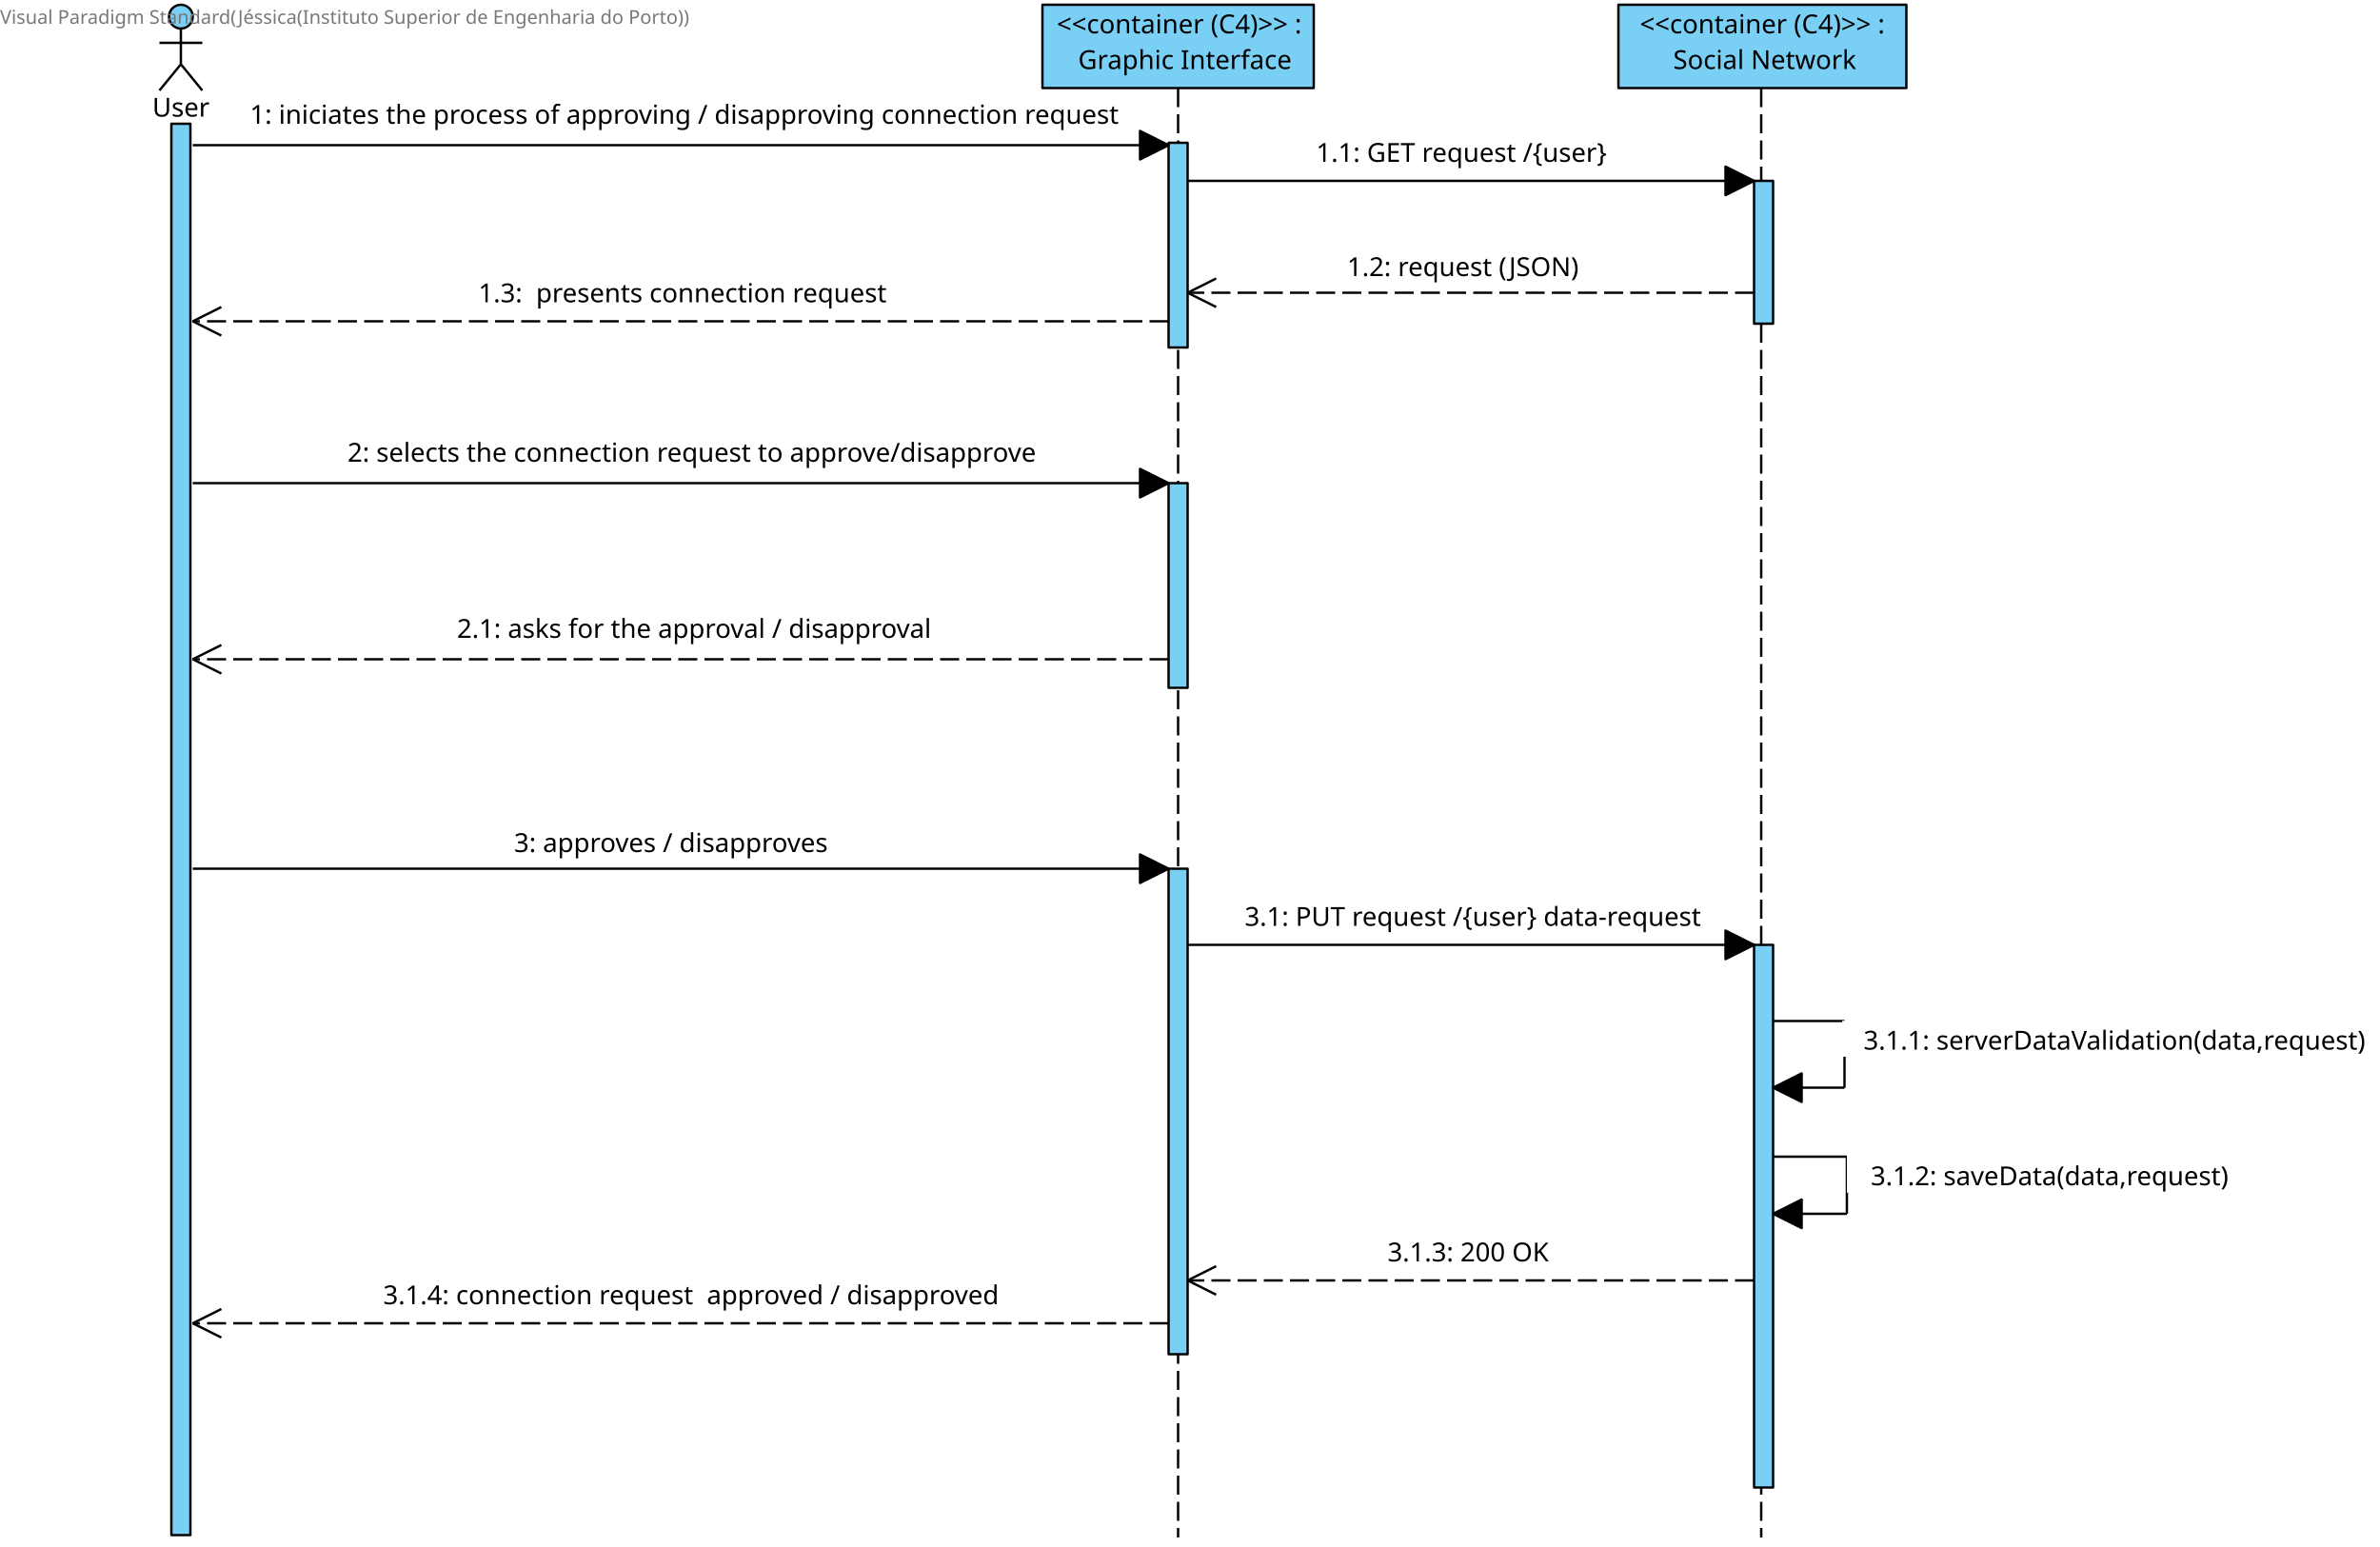
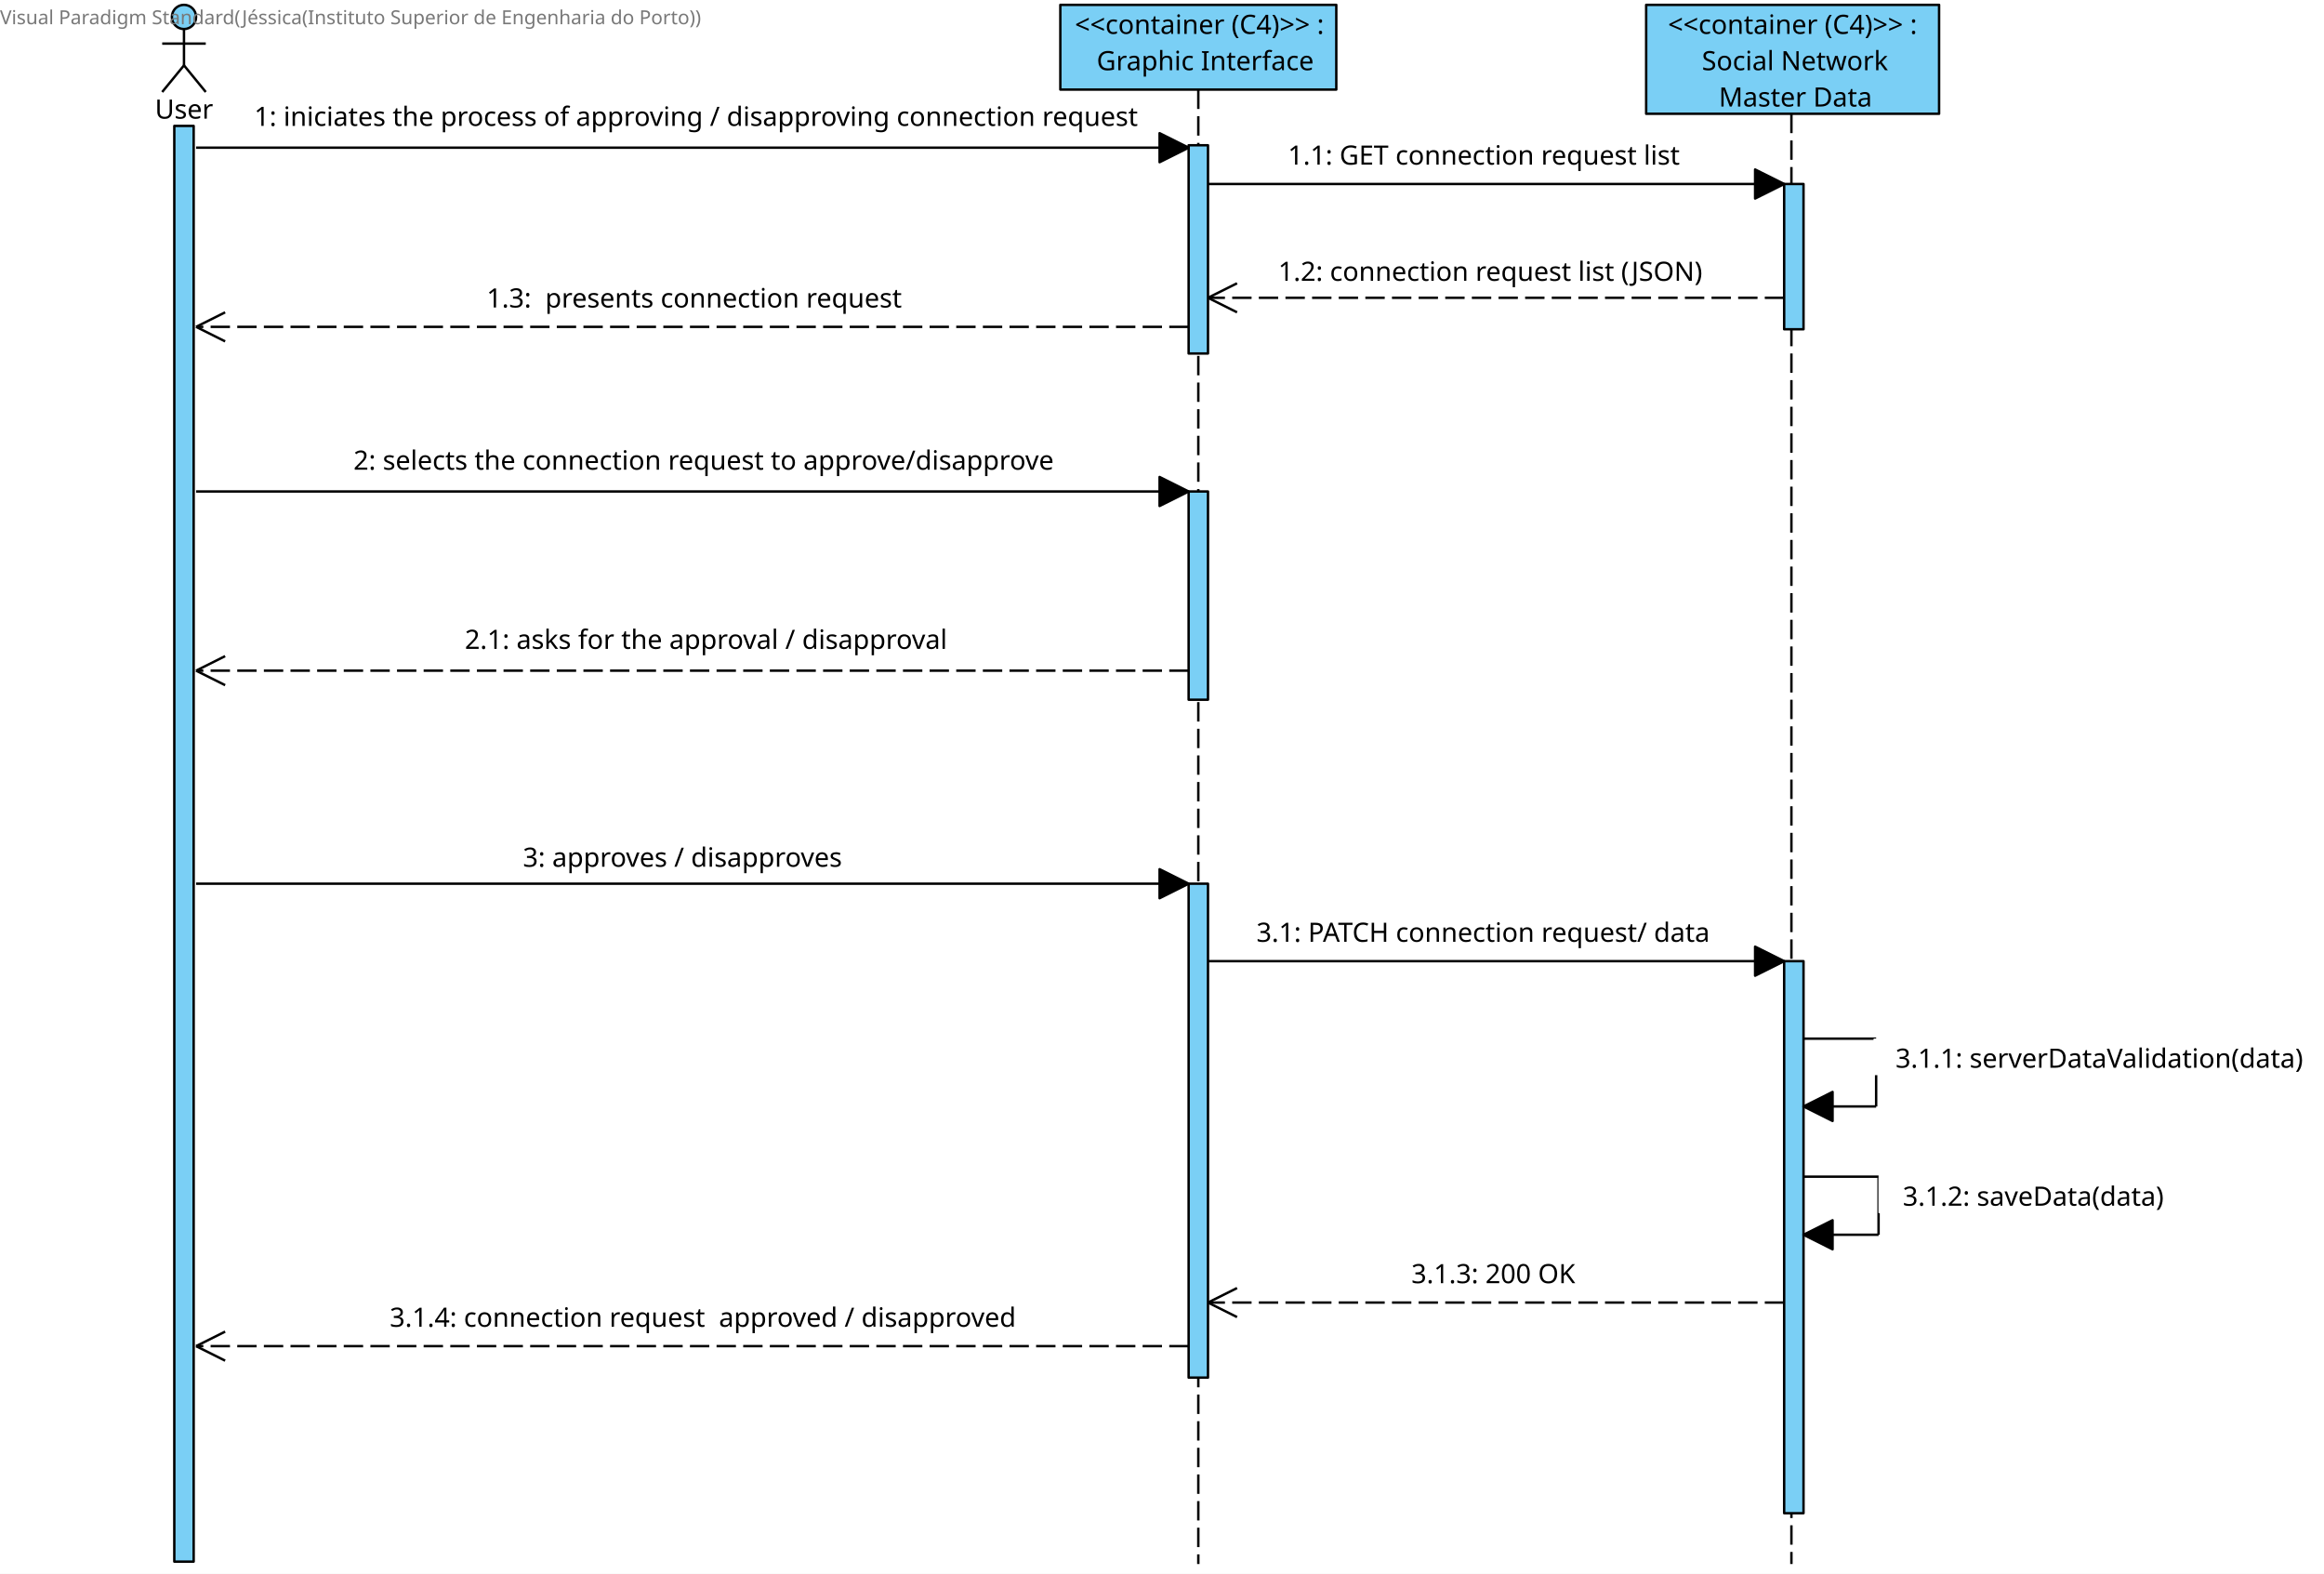
- <svg xmlns="http://www.w3.org/2000/svg" fill-opacity="0" color-rendering="auto" color-interpolation="auto" text-rendering="auto" stroke="rgb(0,0,0)" stroke-linecap="square" width="1000" stroke-miterlimit="10" shape-rendering="auto" stroke-opacity="0" fill="rgb(0,0,0)" stroke-dasharray="none" font-weight="normal" stroke-width="1" height="650" font-family="'Dialog'" font-style="normal" stroke-linejoin="miter" font-size="12px" stroke-dashoffset="0" image-rendering="auto">
+ <svg xmlns="http://www.w3.org/2000/svg" fill-opacity="0" color-rendering="auto" color-interpolation="auto" text-rendering="auto" stroke="rgb(0,0,0)" stroke-linecap="square" width="960" stroke-miterlimit="10" shape-rendering="auto" stroke-opacity="0" fill="rgb(0,0,0)" stroke-dasharray="none" font-weight="normal" stroke-width="1" height="650" font-family="'Dialog'" font-style="normal" stroke-linejoin="miter" font-size="12px" stroke-dashoffset="0" image-rendering="auto">
  <defs id="genericDefs" />
  <g>
    <defs id="defs1">
      <clipPath clipPathUnits="userSpaceOnUse" id="clipPath1">
        <path d="M-7 -7 L126 -7 L126 655 L-7 655 L-7 -7 Z" />
      </clipPath>
      <clipPath clipPathUnits="userSpaceOnUse" id="clipPath2">
        <path d="M-7 -7 L164 -7 L164 655 L-7 655 L-7 -7 Z" />
      </clipPath>
      <clipPath clipPathUnits="userSpaceOnUse" id="clipPath3">
        <path d="M-7 -7 L19 -7 L19 97 L-7 97 L-7 -7 Z" />
      </clipPath>
      <clipPath clipPathUnits="userSpaceOnUse" id="clipPath4">
        <path d="M-7 -7 L19 -7 L19 215 L-7 215 L-7 -7 Z" />
      </clipPath>
      <clipPath clipPathUnits="userSpaceOnUse" id="clipPath5">
        <path d="M-7 -7 L133 -7 L133 655 L-7 655 L-7 -7 Z" />
      </clipPath>
      <clipPath clipPathUnits="userSpaceOnUse" id="clipPath6">
        <path d="M-7 -7 L19 -7 L19 71 L-7 71 L-7 -7 Z" />
      </clipPath>
      <clipPath clipPathUnits="userSpaceOnUse" id="clipPath7">
        <path d="M-7 -7 L19 -7 L19 239 L-7 239 L-7 -7 Z" />
      </clipPath>
      <clipPath clipPathUnits="userSpaceOnUse" id="clipPath8">
        <path d="M-115 -30 L230 -30 L230 60 L-115 60 L-115 -30 Z" />
      </clipPath>
      <clipPath clipPathUnits="userSpaceOnUse" id="clipPath9">
        <path d="M-44 -15 L88 -15 L88 30 L-44 30 L-44 -15 Z" />
      </clipPath>
      <clipPath clipPathUnits="userSpaceOnUse" id="clipPath10">
-         <path d="M-122 -30 L244 -30 L244 60 L-122 60 L-122 -30 Z" />
+         <path d="M-122 -45 L244 -45 L244 90 L-122 90 L-122 -45 Z" />
      </clipPath>
      <clipPath clipPathUnits="userSpaceOnUse" id="clipPath11">
        <path d="M0 0 L514 0 L514 104 L0 104 L0 0 Z" />
      </clipPath>
      <clipPath clipPathUnits="userSpaceOnUse" id="clipPath12">
-         <path d="M67 26 L67 29 L429 29 L429 44 L65 44 L65 41 L23 41 L23 26 ZM0 0 L0 104 L514 104 L514 60 L512 60 L512 45 L514 45 L514 21 L407 21 L407 0 Z" />
+         <path d="M67 26 L67 29 L429 29 L429 44 L65 44 L65 41 L23 41 L23 26 ZM0 0 L0 104 L487 104 L487 93 L514 93 L514 60 L491 60 L491 45 L514 45 L514 21 L407 21 L407 0 Z" />
      </clipPath>
      <clipPath clipPathUnits="userSpaceOnUse" id="clipPath13">
-         <path d="M343 30 L343 45 L160 45 L160 30 ZM0 0 L0 104 L105 104 L105 97 L398 97 L398 104 L514 104 L514 0 Z" />
+         <path d="M343 30 L343 45 L160 45 L160 30 ZM0 0 L0 104 L105 104 L105 97 L398 97 L398 104 L514 104 L514 34 L487 34 L487 19 L514 19 L514 0 Z" />
      </clipPath>
      <clipPath clipPathUnits="userSpaceOnUse" id="clipPath14">
-         <path d="M321 31 L321 46 L175 46 L175 31 ZM0 0 L0 104 L514 104 L514 77 L482 77 L482 62 L514 62 L514 0 Z" />
+         <path d="M321 31 L321 46 L175 46 L175 31 ZM0 0 L0 104 L514 104 L514 77 L479 77 L479 62 L514 62 L514 0 Z" />
      </clipPath>
      <clipPath clipPathUnits="userSpaceOnUse" id="clipPath15">
        <path d="M385 30 L385 45 L120 45 L120 30 ZM0 0 L0 104 L514 104 L514 0 Z" />
      </clipPath>
      <clipPath clipPathUnits="userSpaceOnUse" id="clipPath16">
        <path d="M0 0 L342 0 L342 104 L0 104 L0 0 Z" />
      </clipPath>
      <clipPath clipPathUnits="userSpaceOnUse" id="clipPath17">
-         <path d="M233 30 L233 45 L94 45 L94 30 ZM225 78 L225 93 L107 93 L107 78 ZM104 0 L104 6 L0 6 L0 14 L11 14 L11 29 L0 29 L0 104 L342 104 L342 6 L231 6 L231 0 Z" />
+         <path d="M250 30 L250 45 L73 45 L73 30 ZM260 78 L260 93 L69 93 L69 78 ZM104 0 L104 6 L0 6 L0 14 L11 14 L11 29 L0 29 L0 104 L342 104 L342 21 L231 21 L231 0 Z" />
      </clipPath>
      <clipPath clipPathUnits="userSpaceOnUse" id="clipPath18">
-         <path d="M225 31 L225 46 L107 46 L107 31 ZM0 0 L0 104 L342 104 L342 0 Z" />
+         <path d="M260 31 L260 46 L69 46 L69 31 ZM0 0 L0 104 L342 104 L342 0 Z" />
      </clipPath>
      <clipPath clipPathUnits="userSpaceOnUse" id="clipPath19">
-         <path d="M267 30 L267 45 L64 45 L64 30 ZM0 0 L0 104 L342 104 L342 97 L325 97 L325 82 L342 82 L342 0 Z" />
+         <path d="M264 30 L264 45 L61 45 L61 30 ZM0 0 L0 104 L342 104 L342 97 L325 97 L325 82 L342 82 L342 0 Z" />
      </clipPath>
      <clipPath clipPathUnits="userSpaceOnUse" id="clipPath20">
        <path d="M0 0 L134 0 L134 132 L0 132 L0 0 Z" />
      </clipPath>
      <clipPath clipPathUnits="userSpaceOnUse" id="clipPath21">
-         <path d="M21 0 L21 13 L0 13 L0 132 L134 132 L134 122 L81 122 L81 107 L134 107 L134 65 L79 65 L79 50 L134 50 L134 0 Z" />
+         <path d="M18 0 L18 13 L0 13 L0 132 L134 132 L134 122 L81 122 L81 107 L134 107 L134 65 L79 65 L79 50 L134 50 L134 0 Z" />
      </clipPath>
      <clipPath clipPathUnits="userSpaceOnUse" id="clipPath22">
        <path d="M0 0 L135 0 L135 128 L0 128 L0 0 Z" />
      </clipPath>
      <clipPath clipPathUnits="userSpaceOnUse" id="clipPath23">
        <path d="M0 0 L0 128 L135 128 L135 65 L81 65 L81 50 L135 50 L135 8 L79 8 L79 0 Z" />
      </clipPath>
      <clipPath clipPathUnits="userSpaceOnUse" id="clipPath24">
        <path d="M212 30 L212 45 L124 45 L124 30 ZM0 0 L0 104 L342 104 L342 13 L327 13 L327 0 Z" />
      </clipPath>
      <clipPath clipPathUnits="userSpaceOnUse" id="clipPath25">
        <path d="M398 29 L398 44 L105 44 L105 29 ZM0 0 L0 104 L151 104 L151 103 L360 103 L360 104 L514 104 L514 0 Z" />
      </clipPath>
      <clipPath clipPathUnits="userSpaceOnUse" id="clipPath26">
        <path d="M360 29 L360 44 L151 44 L151 29 ZM0 0 L0 104 L514 104 L514 0 Z" />
      </clipPath>
      <clipPath clipPathUnits="userSpaceOnUse" id="clipPath27">
        <path d="M-209 -15 L418 -15 L418 30 L-209 30 L-209 -15 Z" />
      </clipPath>
      <clipPath clipPathUnits="userSpaceOnUse" id="clipPath28">
        <path d="M-293 -15 L586 -15 L586 30 L-293 30 L-293 -15 Z" />
      </clipPath>
      <clipPath clipPathUnits="userSpaceOnUse" id="clipPath29">
        <path d="M-88 -15 L176 -15 L176 30 L-88 30 L-88 -15 Z" />
      </clipPath>
      <clipPath clipPathUnits="userSpaceOnUse" id="clipPath30">
-         <path d="M-166 -15 L332 -15 L332 30 L-166 30 L-166 -15 Z" />
+         <path d="M-126 -15 L252 -15 L252 30 L-126 30 L-126 -15 Z" />
      </clipPath>
      <clipPath clipPathUnits="userSpaceOnUse" id="clipPath31">
-         <path d="M-222 -15 L444 -15 L444 30 L-222 30 L-222 -15 Z" />
+         <path d="M-182 -15 L364 -15 L364 30 L-182 30 L-182 -15 Z" />
      </clipPath>
      <clipPath clipPathUnits="userSpaceOnUse" id="clipPath32">
        <path d="M-203 -15 L406 -15 L406 30 L-203 30 L-203 -15 Z" />
      </clipPath>
      <clipPath clipPathUnits="userSpaceOnUse" id="clipPath33">
-         <path d="M-118 -15 L236 -15 L236 30 L-118 30 L-118 -15 Z" />
+         <path d="M-191 -15 L382 -15 L382 30 L-191 30 L-191 -15 Z" />
      </clipPath>
      <clipPath clipPathUnits="userSpaceOnUse" id="clipPath34">
-         <path d="M-139 -15 L278 -15 L278 30 L-139 30 L-139 -15 Z" />
+         <path d="M-177 -15 L354 -15 L354 30 L-177 30 L-177 -15 Z" />
      </clipPath>
      <clipPath clipPathUnits="userSpaceOnUse" id="clipPath35">
        <path d="M-265 -15 L530 -15 L530 30 L-265 30 L-265 -15 Z" />
      </clipPath>
      <clipPath clipPathUnits="userSpaceOnUse" id="clipPath36">
        <path d="M-146 -15 L292 -15 L292 30 L-146 30 L-146 -15 Z" />
      </clipPath>
      <clipPath clipPathUnits="userSpaceOnUse" id="clipPath37">
        <path d="M-183 -15 L366 -15 L366 30 L-183 30 L-183 -15 Z" />
      </clipPath>
      <clipPath clipPathUnits="userSpaceOnUse" id="clipPath38">
        <path d="M-364 -15 L728 -15 L728 30 L-364 30 L-364 -15 Z" />
      </clipPath>
    </defs>
    <g fill="white" text-rendering="geometricPrecision" fill-opacity="1" stroke-opacity="1" stroke="white">
-       <rect x="0" width="1000" height="650" y="0" stroke="none" />
+       <rect x="0" width="960" height="650" y="0" stroke="none" />
    </g>
    <g font-size="11px" transform="translate(438,2)" fill-opacity="1" fill="rgb(122,207,245)" text-rendering="geometricPrecision" image-rendering="optimizeQuality" font-family="sans-serif" stroke="rgb(122,207,245)" stroke-opacity="1">
      <rect x="0" width="114" height="35" y="0" clip-path="url(#clipPath1)" stroke="none" />
    </g>
    <g stroke-linecap="butt" font-size="11px" transform="translate(438,2)" fill-opacity="1" fill="black" text-rendering="geometricPrecision" image-rendering="optimizeQuality" font-family="sans-serif" stroke-linejoin="round" stroke="black" stroke-opacity="1" stroke-miterlimit="0">
      <rect fill="none" x="0" width="114" height="35" y="0" clip-path="url(#clipPath1)" />
      <line clip-path="url(#clipPath1)" fill="none" x1="57" x2="57" y1="35" y2="644" stroke-linejoin="bevel" stroke-dasharray="8,3" />
    </g>
    <g font-size="11px" transform="translate(0,2)" fill-opacity="1" fill="rgb(122,207,245)" text-rendering="geometricPrecision" image-rendering="optimizeQuality" font-family="sans-serif" stroke="rgb(122,207,245)" stroke-opacity="1">
      <circle r="5" clip-path="url(#clipPath2)" cx="76" cy="5" stroke="none" />
      <rect x="72" width="8" height="593" y="50" clip-path="url(#clipPath2)" stroke="none" />
    </g>
    <g stroke-linecap="butt" font-size="11px" transform="translate(0,2)" fill-opacity="1" fill="black" text-rendering="geometricPrecision" image-rendering="optimizeQuality" font-family="sans-serif" stroke-linejoin="round" stroke="black" stroke-opacity="1" stroke-miterlimit="0">
      <circle fill="none" r="5" clip-path="url(#clipPath2)" cx="76" cy="5" />
      <rect fill="none" x="72" width="8" height="593" y="50" clip-path="url(#clipPath2)" />
      <line y2="25" fill="none" x1="76" clip-path="url(#clipPath2)" x2="76" y1="10" />
      <line y2="36" fill="none" x1="76" clip-path="url(#clipPath2)" x2="67" y1="25" />
      <line y2="36" fill="none" x1="76" clip-path="url(#clipPath2)" x2="85" y1="25" />
      <line y2="16" fill="none" x1="67" clip-path="url(#clipPath2)" x2="85" y1="16" />
    </g>
    <g font-size="11px" transform="translate(491,60)" fill-opacity="1" fill="rgb(122,207,245)" text-rendering="geometricPrecision" image-rendering="optimizeQuality" font-family="sans-serif" stroke="rgb(122,207,245)" stroke-opacity="1">
      <rect x="0" width="8" height="86" y="0" clip-path="url(#clipPath3)" stroke="none" />
    </g>
    <g stroke-linecap="butt" font-size="11px" transform="translate(491,60)" fill-opacity="1" fill="black" text-rendering="geometricPrecision" image-rendering="optimizeQuality" font-family="sans-serif" stroke-linejoin="round" stroke="black" stroke-opacity="1" stroke-miterlimit="0">
      <rect fill="none" x="0" width="8" height="86" y="0" clip-path="url(#clipPath3)" />
    </g>
    <g font-size="11px" transform="translate(491,365)" fill-opacity="1" fill="rgb(122,207,245)" text-rendering="geometricPrecision" image-rendering="optimizeQuality" font-family="sans-serif" stroke="rgb(122,207,245)" stroke-opacity="1">
      <rect x="0" width="8" height="204" y="0" clip-path="url(#clipPath4)" stroke="none" />
    </g>
    <g stroke-linecap="butt" font-size="11px" transform="translate(491,365)" fill-opacity="1" fill="black" text-rendering="geometricPrecision" image-rendering="optimizeQuality" font-family="sans-serif" stroke-linejoin="round" stroke="black" stroke-opacity="1" stroke-miterlimit="0">
      <rect fill="none" x="0" width="8" height="204" y="0" clip-path="url(#clipPath4)" />
    </g>
    <g font-size="11px" transform="translate(680,2)" fill-opacity="1" fill="rgb(122,207,245)" text-rendering="geometricPrecision" image-rendering="optimizeQuality" font-family="sans-serif" stroke="rgb(122,207,245)" stroke-opacity="1">
-       <rect x="0" width="121" height="35" y="0" clip-path="url(#clipPath5)" stroke="none" />
+       <rect x="0" width="121" height="45" y="0" clip-path="url(#clipPath5)" stroke="none" />
    </g>
    <g stroke-linecap="butt" font-size="11px" transform="translate(680,2)" fill-opacity="1" fill="black" text-rendering="geometricPrecision" image-rendering="optimizeQuality" font-family="sans-serif" stroke-linejoin="round" stroke="black" stroke-opacity="1" stroke-miterlimit="0">
-       <rect fill="none" x="0" width="121" height="35" y="0" clip-path="url(#clipPath5)" />
-       <line clip-path="url(#clipPath5)" fill="none" x1="60" x2="60" y1="35" y2="644" stroke-linejoin="bevel" stroke-dasharray="8,3" />
+       <rect fill="none" x="0" width="121" height="45" y="0" clip-path="url(#clipPath5)" />
+       <line clip-path="url(#clipPath5)" fill="none" x1="60" x2="60" y1="45" y2="644" stroke-linejoin="bevel" stroke-dasharray="8,3" />
    </g>
    <g font-size="11px" transform="translate(737,76)" fill-opacity="1" fill="rgb(122,207,245)" text-rendering="geometricPrecision" image-rendering="optimizeQuality" font-family="sans-serif" stroke="rgb(122,207,245)" stroke-opacity="1">
      <rect x="0" width="8" height="60" y="0" clip-path="url(#clipPath6)" stroke="none" />
    </g>
    <g stroke-linecap="butt" font-size="11px" transform="translate(737,76)" fill-opacity="1" fill="black" text-rendering="geometricPrecision" image-rendering="optimizeQuality" font-family="sans-serif" stroke-linejoin="round" stroke="black" stroke-opacity="1" stroke-miterlimit="0">
      <rect fill="none" x="0" width="8" height="60" y="0" clip-path="url(#clipPath6)" />
    </g>
    <g font-size="11px" transform="translate(737,397)" fill-opacity="1" fill="rgb(122,207,245)" text-rendering="geometricPrecision" image-rendering="optimizeQuality" font-family="sans-serif" stroke="rgb(122,207,245)" stroke-opacity="1">
      <rect x="0" width="8" height="228" y="0" clip-path="url(#clipPath7)" stroke="none" />
    </g>
    <g stroke-linecap="butt" font-size="11px" transform="translate(737,397)" fill-opacity="1" fill="black" text-rendering="geometricPrecision" image-rendering="optimizeQuality" font-family="sans-serif" stroke-linejoin="round" stroke="black" stroke-opacity="1" stroke-miterlimit="0">
      <rect fill="none" x="0" width="8" height="228" y="0" clip-path="url(#clipPath7)" />
    </g>
    <g font-size="11px" transform="translate(491,203)" fill-opacity="1" fill="rgb(122,207,245)" text-rendering="geometricPrecision" image-rendering="optimizeQuality" font-family="sans-serif" stroke="rgb(122,207,245)" stroke-opacity="1">
      <rect x="0" width="8" height="86" y="0" clip-path="url(#clipPath3)" stroke="none" />
    </g>
    <g stroke-linecap="butt" font-size="11px" transform="translate(491,203)" fill-opacity="1" fill="black" text-rendering="geometricPrecision" image-rendering="optimizeQuality" font-family="sans-serif" stroke-linejoin="round" stroke="black" stroke-opacity="1" stroke-miterlimit="0">
      <rect fill="none" x="0" width="8" height="86" y="0" clip-path="url(#clipPath3)" />
    </g>
    <g font-size="11px" transform="translate(438,2)" fill-opacity="1" fill="black" text-rendering="geometricPrecision" image-rendering="optimizeQuality" font-family="sans-serif" stroke="black" stroke-opacity="1">
      <text x="6" xml:space="preserve" y="12" clip-path="url(#clipPath8)" stroke="none">&lt;&lt;container (C4)&gt;&gt; :</text>
      <text x="15" xml:space="preserve" y="27" clip-path="url(#clipPath8)" stroke="none">Graphic Interface</text>
    </g>
    <g font-size="11px" transform="translate(54,37)" fill-opacity="1" fill="black" text-rendering="geometricPrecision" image-rendering="optimizeQuality" font-family="sans-serif" stroke="black" stroke-opacity="1">
      <text x="10" xml:space="preserve" y="12" clip-path="url(#clipPath9)" stroke="none">User</text>
    </g>
    <g font-size="11px" transform="translate(680,2)" fill-opacity="1" fill="black" text-rendering="geometricPrecision" image-rendering="optimizeQuality" font-family="sans-serif" stroke="black" stroke-opacity="1">
      <text x="9" xml:space="preserve" y="12" clip-path="url(#clipPath10)" stroke="none">&lt;&lt;container (C4)&gt;&gt; :</text>
      <text x="23" xml:space="preserve" y="27" clip-path="url(#clipPath10)" stroke="none">Social Network</text>
+       <text x="30" xml:space="preserve" y="42" clip-path="url(#clipPath10)" stroke="none">Master Data</text>
    </g>
    <g stroke-linecap="butt" font-size="11px" transform="translate(31,11)" fill-opacity="1" fill="black" text-rendering="geometricPrecision" image-rendering="optimizeQuality" font-family="sans-serif" stroke-linejoin="round" stroke="black" stroke-opacity="1">
      <line y2="50" fill="none" x1="50" clip-path="url(#clipPath12)" x2="460" y1="50" />
      <polygon points=" 460 50 448 44 448 56" clip-path="url(#clipPath12)" stroke="none" />
      <polygon fill="none" points=" 460 50 448 44 448 56" clip-path="url(#clipPath12)" />
    </g>
    <g fill-opacity="1" text-rendering="geometricPrecision" stroke="black" stroke-linecap="butt" transform="translate(31,85)" stroke-miterlimit="0" stroke-opacity="1" fill="black" stroke-dasharray="8,3" font-family="sans-serif" stroke-linejoin="round" font-size="11px" image-rendering="optimizeQuality">
      <line y2="50" fill="none" x1="460" clip-path="url(#clipPath13)" x2="50" y1="50" />
      <line clip-path="url(#clipPath13)" fill="none" x1="50" x2="62" y1="50" y2="56" stroke-dasharray="none" stroke-miterlimit="10" />
      <line clip-path="url(#clipPath13)" fill="none" x1="50" x2="62" y1="50" y2="44" stroke-dasharray="none" stroke-miterlimit="10" />
    </g>
    <g stroke-linecap="butt" font-size="11px" transform="translate(31,315)" fill-opacity="1" fill="black" text-rendering="geometricPrecision" image-rendering="optimizeQuality" font-family="sans-serif" stroke-linejoin="round" stroke="black" stroke-opacity="1">
      <line y2="50" fill="none" x1="50" clip-path="url(#clipPath14)" x2="460" y1="50" />
      <polygon points=" 460 50 448 44 448 56" clip-path="url(#clipPath14)" stroke="none" />
      <polygon fill="none" points=" 460 50 448 44 448 56" clip-path="url(#clipPath14)" />
    </g>
    <g fill-opacity="1" text-rendering="geometricPrecision" stroke="black" stroke-linecap="butt" transform="translate(31,506)" stroke-miterlimit="0" stroke-opacity="1" fill="black" stroke-dasharray="8,3" font-family="sans-serif" stroke-linejoin="round" font-size="11px" image-rendering="optimizeQuality">
      <line y2="50" fill="none" x1="460" clip-path="url(#clipPath15)" x2="50" y1="50" />
      <line clip-path="url(#clipPath15)" fill="none" x1="50" x2="62" y1="50" y2="56" stroke-dasharray="none" stroke-miterlimit="10" />
      <line clip-path="url(#clipPath15)" fill="none" x1="50" x2="62" y1="50" y2="44" stroke-dasharray="none" stroke-miterlimit="10" />
    </g>
    <g stroke-linecap="butt" font-size="11px" transform="translate(449,26)" fill-opacity="1" fill="black" text-rendering="geometricPrecision" image-rendering="optimizeQuality" font-family="sans-serif" stroke-linejoin="round" stroke="black" stroke-opacity="1">
      <line y2="50" fill="none" x1="50" clip-path="url(#clipPath17)" x2="288" y1="50" />
      <polygon points=" 288 50 276 44 276 56" clip-path="url(#clipPath17)" stroke="none" />
      <polygon fill="none" points=" 288 50 276 44 276 56" clip-path="url(#clipPath17)" />
    </g>
    <g fill-opacity="1" text-rendering="geometricPrecision" stroke="black" stroke-linecap="butt" transform="translate(449,73)" stroke-miterlimit="0" stroke-opacity="1" fill="black" stroke-dasharray="8,3" font-family="sans-serif" stroke-linejoin="round" font-size="11px" image-rendering="optimizeQuality">
      <line y2="50" fill="none" x1="288" clip-path="url(#clipPath18)" x2="50" y1="50" />
      <line clip-path="url(#clipPath18)" fill="none" x1="50" x2="62" y1="50" y2="56" stroke-dasharray="none" stroke-miterlimit="10" />
      <line clip-path="url(#clipPath18)" fill="none" x1="50" x2="62" y1="50" y2="44" stroke-dasharray="none" stroke-miterlimit="10" />
    </g>
    <g stroke-linecap="butt" font-size="11px" transform="translate(449,347)" fill-opacity="1" fill="black" text-rendering="geometricPrecision" image-rendering="optimizeQuality" font-family="sans-serif" stroke-linejoin="round" stroke="black" stroke-opacity="1">
      <line y2="50" fill="none" x1="50" clip-path="url(#clipPath19)" x2="288" y1="50" />
      <polygon points=" 288 50 276 44 276 56" clip-path="url(#clipPath19)" stroke="none" />
      <polygon fill="none" points=" 288 50 276 44 276 56" clip-path="url(#clipPath19)" />
    </g>
    <g stroke-linecap="butt" font-size="11px" transform="translate(695,379)" fill-opacity="1" fill="black" text-rendering="geometricPrecision" image-rendering="optimizeQuality" font-family="sans-serif" stroke-linejoin="round" stroke="black" stroke-opacity="1">
      <line y2="50" fill="none" x1="50" clip-path="url(#clipPath21)" x2="80" y1="50" />
      <line y2="78" fill="none" x1="80" clip-path="url(#clipPath21)" x2="80" y1="50" />
      <line y2="78" fill="none" x1="80" clip-path="url(#clipPath21)" x2="50" y1="78" />
      <polygon points=" 50 78 62 84 62 72" clip-path="url(#clipPath21)" stroke="none" />
      <polygon fill="none" points=" 50 78 62 84 62 72" clip-path="url(#clipPath21)" />
    </g>
    <g stroke-linecap="butt" font-size="11px" transform="translate(695,436)" fill-opacity="1" fill="black" text-rendering="geometricPrecision" image-rendering="optimizeQuality" font-family="sans-serif" stroke-linejoin="round" stroke="black" stroke-opacity="1">
      <line y2="50" fill="none" x1="50" clip-path="url(#clipPath23)" x2="81" y1="50" />
      <line y2="74" fill="none" x1="81" clip-path="url(#clipPath23)" x2="81" y1="50" />
      <line y2="74" fill="none" x1="81" clip-path="url(#clipPath23)" x2="50" y1="74" />
      <polygon points=" 50 74 62 80 62 68" clip-path="url(#clipPath23)" stroke="none" />
      <polygon fill="none" points=" 50 74 62 80 62 68" clip-path="url(#clipPath23)" />
    </g>
    <g fill-opacity="1" text-rendering="geometricPrecision" stroke="black" stroke-linecap="butt" transform="translate(449,488)" stroke-miterlimit="0" stroke-opacity="1" fill="black" stroke-dasharray="8,3" font-family="sans-serif" stroke-linejoin="round" font-size="11px" image-rendering="optimizeQuality">
      <line y2="50" fill="none" x1="288" clip-path="url(#clipPath24)" x2="50" y1="50" />
      <line clip-path="url(#clipPath24)" fill="none" x1="50" x2="62" y1="50" y2="56" stroke-dasharray="none" stroke-miterlimit="10" />
      <line clip-path="url(#clipPath24)" fill="none" x1="50" x2="62" y1="50" y2="44" stroke-dasharray="none" stroke-miterlimit="10" />
    </g>
    <g stroke-linecap="butt" font-size="11px" transform="translate(31,153)" fill-opacity="1" fill="black" text-rendering="geometricPrecision" image-rendering="optimizeQuality" font-family="sans-serif" stroke-linejoin="round" stroke="black" stroke-opacity="1">
      <line y2="50" fill="none" x1="50" clip-path="url(#clipPath25)" x2="460" y1="50" />
      <polygon points=" 460 50 448 44 448 56" clip-path="url(#clipPath25)" stroke="none" />
      <polygon fill="none" points=" 460 50 448 44 448 56" clip-path="url(#clipPath25)" />
    </g>
    <g fill-opacity="1" text-rendering="geometricPrecision" stroke="black" stroke-linecap="butt" transform="translate(31,227)" stroke-miterlimit="0" stroke-opacity="1" fill="black" stroke-dasharray="8,3" font-family="sans-serif" stroke-linejoin="round" font-size="11px" image-rendering="optimizeQuality">
      <line y2="50" fill="none" x1="460" clip-path="url(#clipPath26)" x2="50" y1="50" />
      <line clip-path="url(#clipPath26)" fill="none" x1="50" x2="62" y1="50" y2="56" stroke-dasharray="none" stroke-miterlimit="10" />
      <line clip-path="url(#clipPath26)" fill="none" x1="50" x2="62" y1="50" y2="44" stroke-dasharray="none" stroke-miterlimit="10" />
    </g>
    <g font-size="11px" transform="translate(182,256)" fill-opacity="1" fill="white" text-rendering="geometricPrecision" image-rendering="optimizeQuality" font-family="sans-serif" stroke="white" stroke-opacity="1">
      <rect x="0" width="209" height="15" y="0" clip-path="url(#clipPath27)" stroke="none" />
      <text fill="black" x="10" xml:space="preserve" y="12" clip-path="url(#clipPath27)" stroke="none">2.1: asks for the approval / disapproval</text>
    </g>
    <g font-size="11px" transform="translate(136,182)" fill-opacity="1" fill="white" text-rendering="geometricPrecision" image-rendering="optimizeQuality" font-family="sans-serif" stroke="white" stroke-opacity="1">
      <rect x="0" width="293" height="15" y="0" clip-path="url(#clipPath28)" stroke="none" />
      <text fill="black" x="10" xml:space="preserve" y="12" clip-path="url(#clipPath28)" stroke="none">2: selects the connection request to approve/disapprove</text>
    </g>
    <g font-size="11px" transform="translate(573,518)" fill-opacity="1" fill="white" text-rendering="geometricPrecision" image-rendering="optimizeQuality" font-family="sans-serif" stroke="white" stroke-opacity="1">
      <rect x="0" width="88" height="15" y="0" clip-path="url(#clipPath29)" stroke="none" />
      <text fill="black" x="10" xml:space="preserve" y="12" clip-path="url(#clipPath29)" stroke="none">3.1.3: 200 OK</text>
    </g>
    <g font-size="11px" transform="translate(776,486)" fill-opacity="1" fill="white" text-rendering="geometricPrecision" image-rendering="optimizeQuality" font-family="sans-serif" stroke="white" stroke-opacity="1">
-       <rect x="0" width="166" height="15" y="0" clip-path="url(#clipPath30)" stroke="none" />
-       <text fill="black" x="10" xml:space="preserve" y="12" clip-path="url(#clipPath30)" stroke="none">3.1.2: saveData(data,request)</text>
+       <rect x="0" width="126" height="15" y="0" clip-path="url(#clipPath30)" stroke="none" />
+       <text fill="black" x="10" xml:space="preserve" y="12" clip-path="url(#clipPath30)" stroke="none">3.1.2: saveData(data)</text>
    </g>
    <g font-size="11px" transform="translate(774,429)" fill-opacity="1" fill="white" text-rendering="geometricPrecision" image-rendering="optimizeQuality" font-family="sans-serif" stroke="white" stroke-opacity="1">
-       <rect x="0" width="222" height="15" y="0" clip-path="url(#clipPath31)" stroke="none" />
-       <text fill="black" x="9" xml:space="preserve" y="12" clip-path="url(#clipPath31)" stroke="none">3.1.1: serverDataValidation(data,request)</text>
-     </g>
-     <g font-size="11px" transform="translate(513,377)" fill-opacity="1" fill="white" text-rendering="geometricPrecision" image-rendering="optimizeQuality" font-family="sans-serif" stroke="white" stroke-opacity="1">
+       <rect x="0" width="182" height="15" y="0" clip-path="url(#clipPath31)" stroke="none" />
+       <text fill="black" x="9" xml:space="preserve" y="12" clip-path="url(#clipPath31)" stroke="none">3.1.1: serverDataValidation(data)</text>
+     </g>
+     <g font-size="11px" transform="translate(510,377)" fill-opacity="1" fill="white" text-rendering="geometricPrecision" image-rendering="optimizeQuality" font-family="sans-serif" stroke="white" stroke-opacity="1">
      <rect x="0" width="203" height="15" y="0" clip-path="url(#clipPath32)" stroke="none" />
-       <text fill="black" x="10" xml:space="preserve" y="12" clip-path="url(#clipPath32)" stroke="none">3.1: PUT request /{user} data-request</text>
-     </g>
-     <g font-size="11px" transform="translate(556,104)" fill-opacity="1" fill="white" text-rendering="geometricPrecision" image-rendering="optimizeQuality" font-family="sans-serif" stroke="white" stroke-opacity="1">
-       <rect x="0" width="118" height="15" y="0" clip-path="url(#clipPath33)" stroke="none" />
-       <text fill="black" x="10" xml:space="preserve" y="12" clip-path="url(#clipPath33)" stroke="none">1.2: request (JSON)</text>
-     </g>
-     <g font-size="11px" transform="translate(543,56)" fill-opacity="1" fill="white" text-rendering="geometricPrecision" image-rendering="optimizeQuality" font-family="sans-serif" stroke="white" stroke-opacity="1">
-       <rect x="0" width="139" height="15" y="0" clip-path="url(#clipPath34)" stroke="none" />
-       <text fill="black" x="10" xml:space="preserve" y="12" clip-path="url(#clipPath34)" stroke="none">1.1: GET request /{user}</text>
+       <text fill="black" x="9" xml:space="preserve" y="12" clip-path="url(#clipPath32)" stroke="none">3.1: PATCH connection request/ data</text>
+     </g>
+     <g font-size="11px" transform="translate(518,104)" fill-opacity="1" fill="white" text-rendering="geometricPrecision" image-rendering="optimizeQuality" font-family="sans-serif" stroke="white" stroke-opacity="1">
+       <rect x="0" width="191" height="15" y="0" clip-path="url(#clipPath33)" stroke="none" />
+       <text fill="black" x="10" xml:space="preserve" y="12" clip-path="url(#clipPath33)" stroke="none">1.2: connection request list (JSON)</text>
+     </g>
+     <g font-size="11px" transform="translate(522,56)" fill-opacity="1" fill="white" text-rendering="geometricPrecision" image-rendering="optimizeQuality" font-family="sans-serif" stroke="white" stroke-opacity="1">
+       <rect x="0" width="177" height="15" y="0" clip-path="url(#clipPath34)" stroke="none" />
+       <text fill="black" x="10" xml:space="preserve" y="12" clip-path="url(#clipPath34)" stroke="none">1.1: GET connection request list</text>
    </g>
    <g font-size="11px" transform="translate(151,536)" fill-opacity="1" fill="white" text-rendering="geometricPrecision" image-rendering="optimizeQuality" font-family="sans-serif" stroke="white" stroke-opacity="1">
      <rect x="0" width="265" height="15" y="0" clip-path="url(#clipPath35)" stroke="none" />
      <text fill="black" x="10" xml:space="preserve" y="12" clip-path="url(#clipPath35)" stroke="none">3.1.4: connection request  approved / disapproved</text>
    </g>
    <g font-size="11px" transform="translate(206,346)" fill-opacity="1" fill="white" text-rendering="geometricPrecision" image-rendering="optimizeQuality" font-family="sans-serif" stroke="white" stroke-opacity="1">
      <rect x="0" width="146" height="15" y="0" clip-path="url(#clipPath36)" stroke="none" />
      <text fill="black" x="10" xml:space="preserve" y="12" clip-path="url(#clipPath36)" stroke="none">3: approves / disapproves</text>
    </g>
    <g font-size="11px" transform="translate(191,115)" fill-opacity="1" fill="white" text-rendering="geometricPrecision" image-rendering="optimizeQuality" font-family="sans-serif" stroke="white" stroke-opacity="1">
      <rect x="0" width="183" height="15" y="0" clip-path="url(#clipPath37)" stroke="none" />
      <text fill="black" x="10" xml:space="preserve" y="12" clip-path="url(#clipPath37)" stroke="none">1.3:  presents connection request</text>
    </g>
    <g font-size="11px" transform="translate(96,40)" fill-opacity="1" fill="white" text-rendering="geometricPrecision" image-rendering="optimizeQuality" font-family="sans-serif" stroke="white" stroke-opacity="1">
      <rect x="0" width="364" height="15" y="0" clip-path="url(#clipPath38)" stroke="none" />
      <text fill="black" x="9" xml:space="preserve" y="12" clip-path="url(#clipPath38)" stroke="none">1: iniciates the process of approving / disapproving connection request</text>
    </g>
    <g font-size="8px" fill-opacity="1" fill="rgb(120,120,120)" text-rendering="geometricPrecision" image-rendering="optimizeQuality" stroke="rgb(120,120,120)" stroke-opacity="1">
      <text x="0" xml:space="preserve" y="10" stroke="none">Visual Paradigm Standard(Jéssica(Instituto Superior de Engenharia do Porto))</text>
    </g>
  </g>
</svg>
